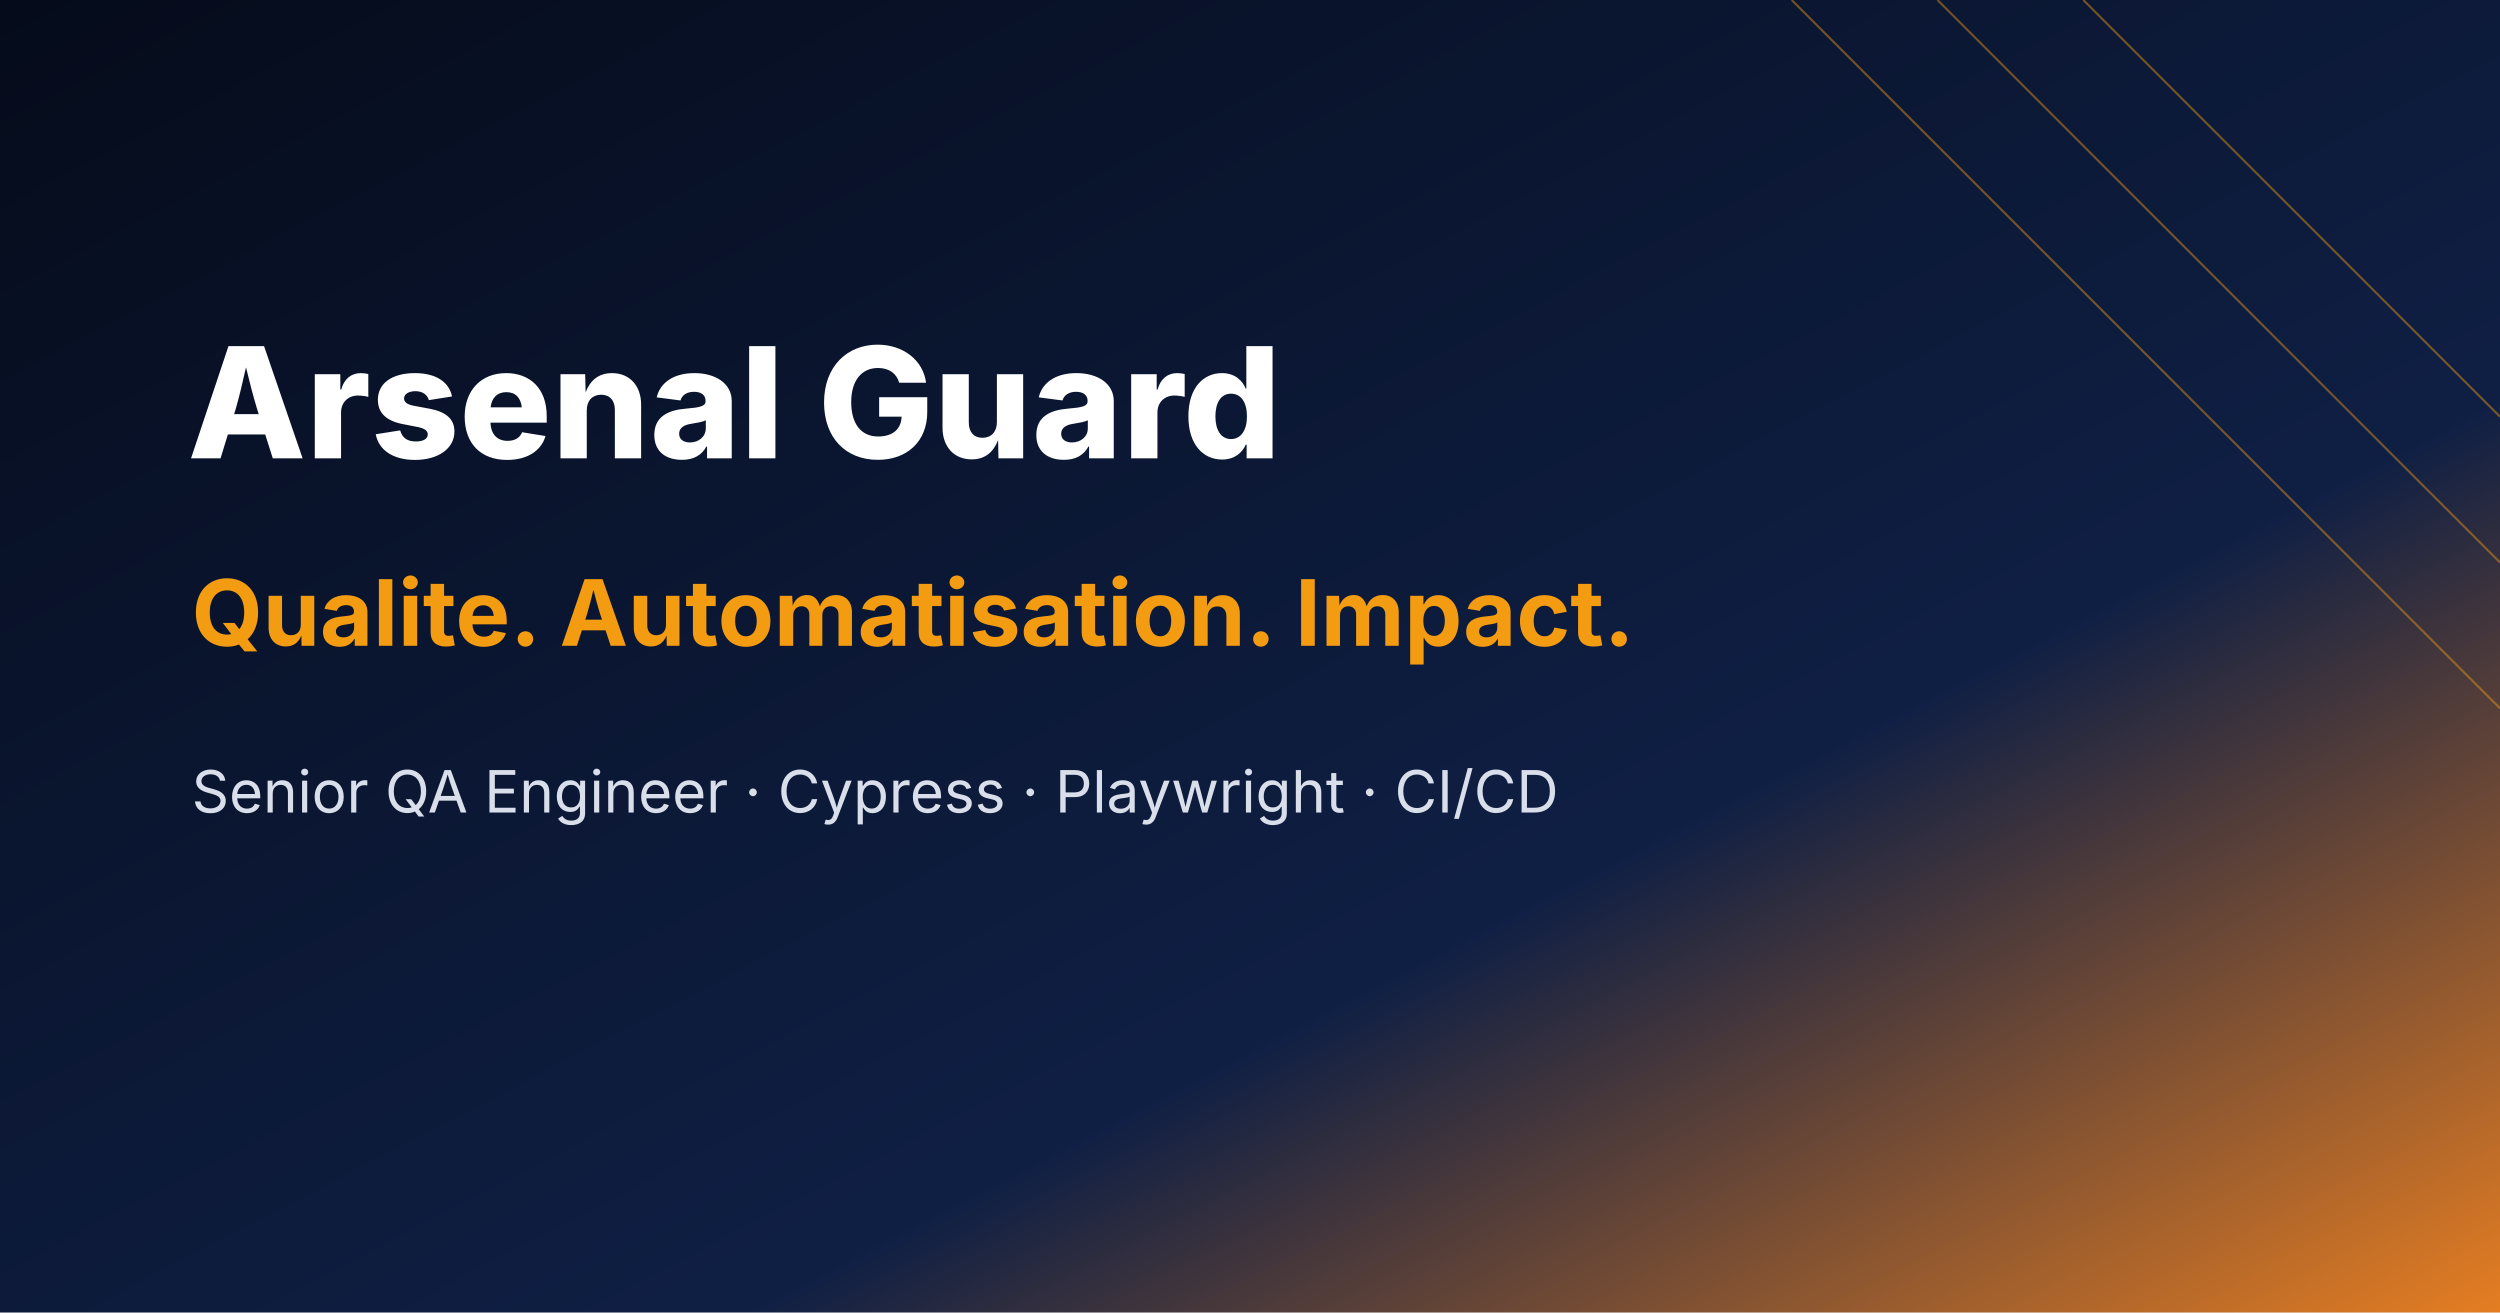
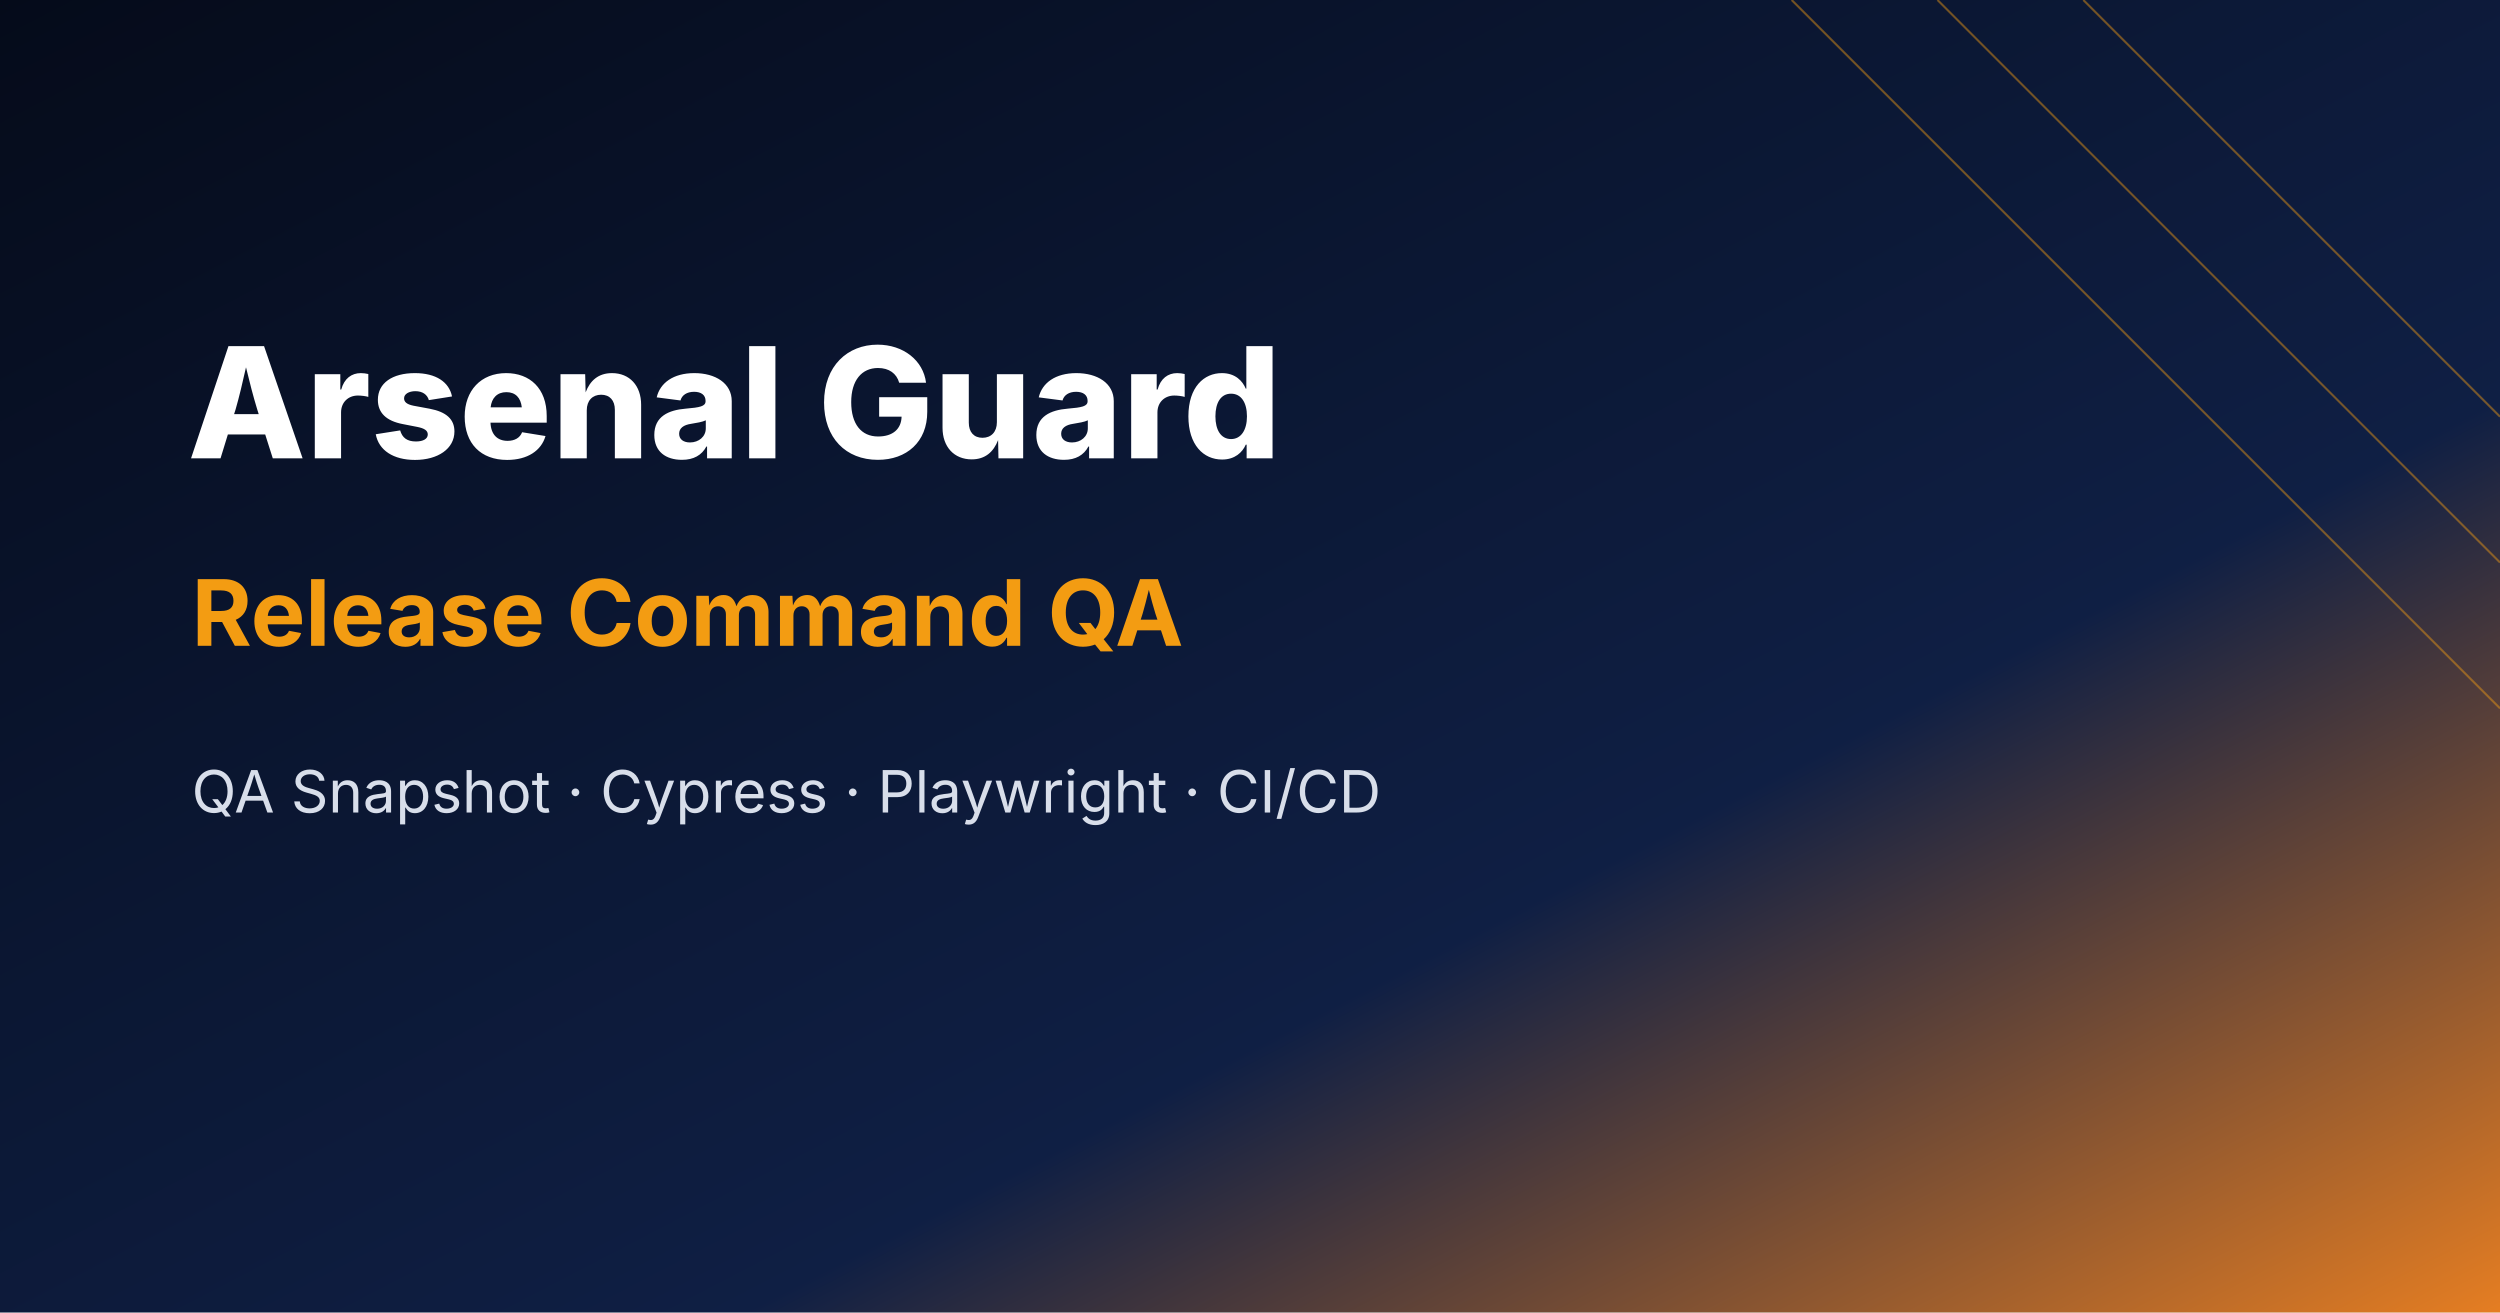
<svg xmlns="http://www.w3.org/2000/svg" width="1200" height="630" viewBox="0 0 1200 630" role="img" aria-label="Arsenal Guard">
  <defs>
    <linearGradient id="g" x1="0" x2="1" y1="0" y2="1">
      <stop stop-color="#050B1A" />
      <stop offset=".65" stop-color="#0F1F44" />
      <stop offset="1" stop-color="#E67E22" />
    </linearGradient>
  </defs>
  <rect width="1200" height="630" fill="url(#g)" />
  <g fill="none" stroke="#F39C12" stroke-opacity=".45">
    <path d="M860 0 1200 340M930 0 1200 270M1000 0 1200 200" />
  </g>
  <text x="90" y="220" fill="#fff" font-family="Inter, Arial" font-size="74" font-weight="800">Arsenal Guard</text>
-   <text x="92" y="310" fill="#F39C12" font-family="Inter, Arial" font-size="44" font-weight="700">Qualite. Automatisation. Impact.</text>
-   <text x="92" y="390" fill="#D8DEEA" font-family="Inter, Arial" font-size="28">Senior QA Engineer · Cypress · Playwright · CI/CD</text>
+   <text x="92" y="310" fill="#F39C12" font-family="Inter, Arial" font-size="44" font-weight="700">Release Command QA</text>
+   <text x="92" y="390" fill="#D8DEEA" font-family="Inter, Arial" font-size="28">QA Snapshot · Cypress · Playwright · CI/CD</text>
</svg>
